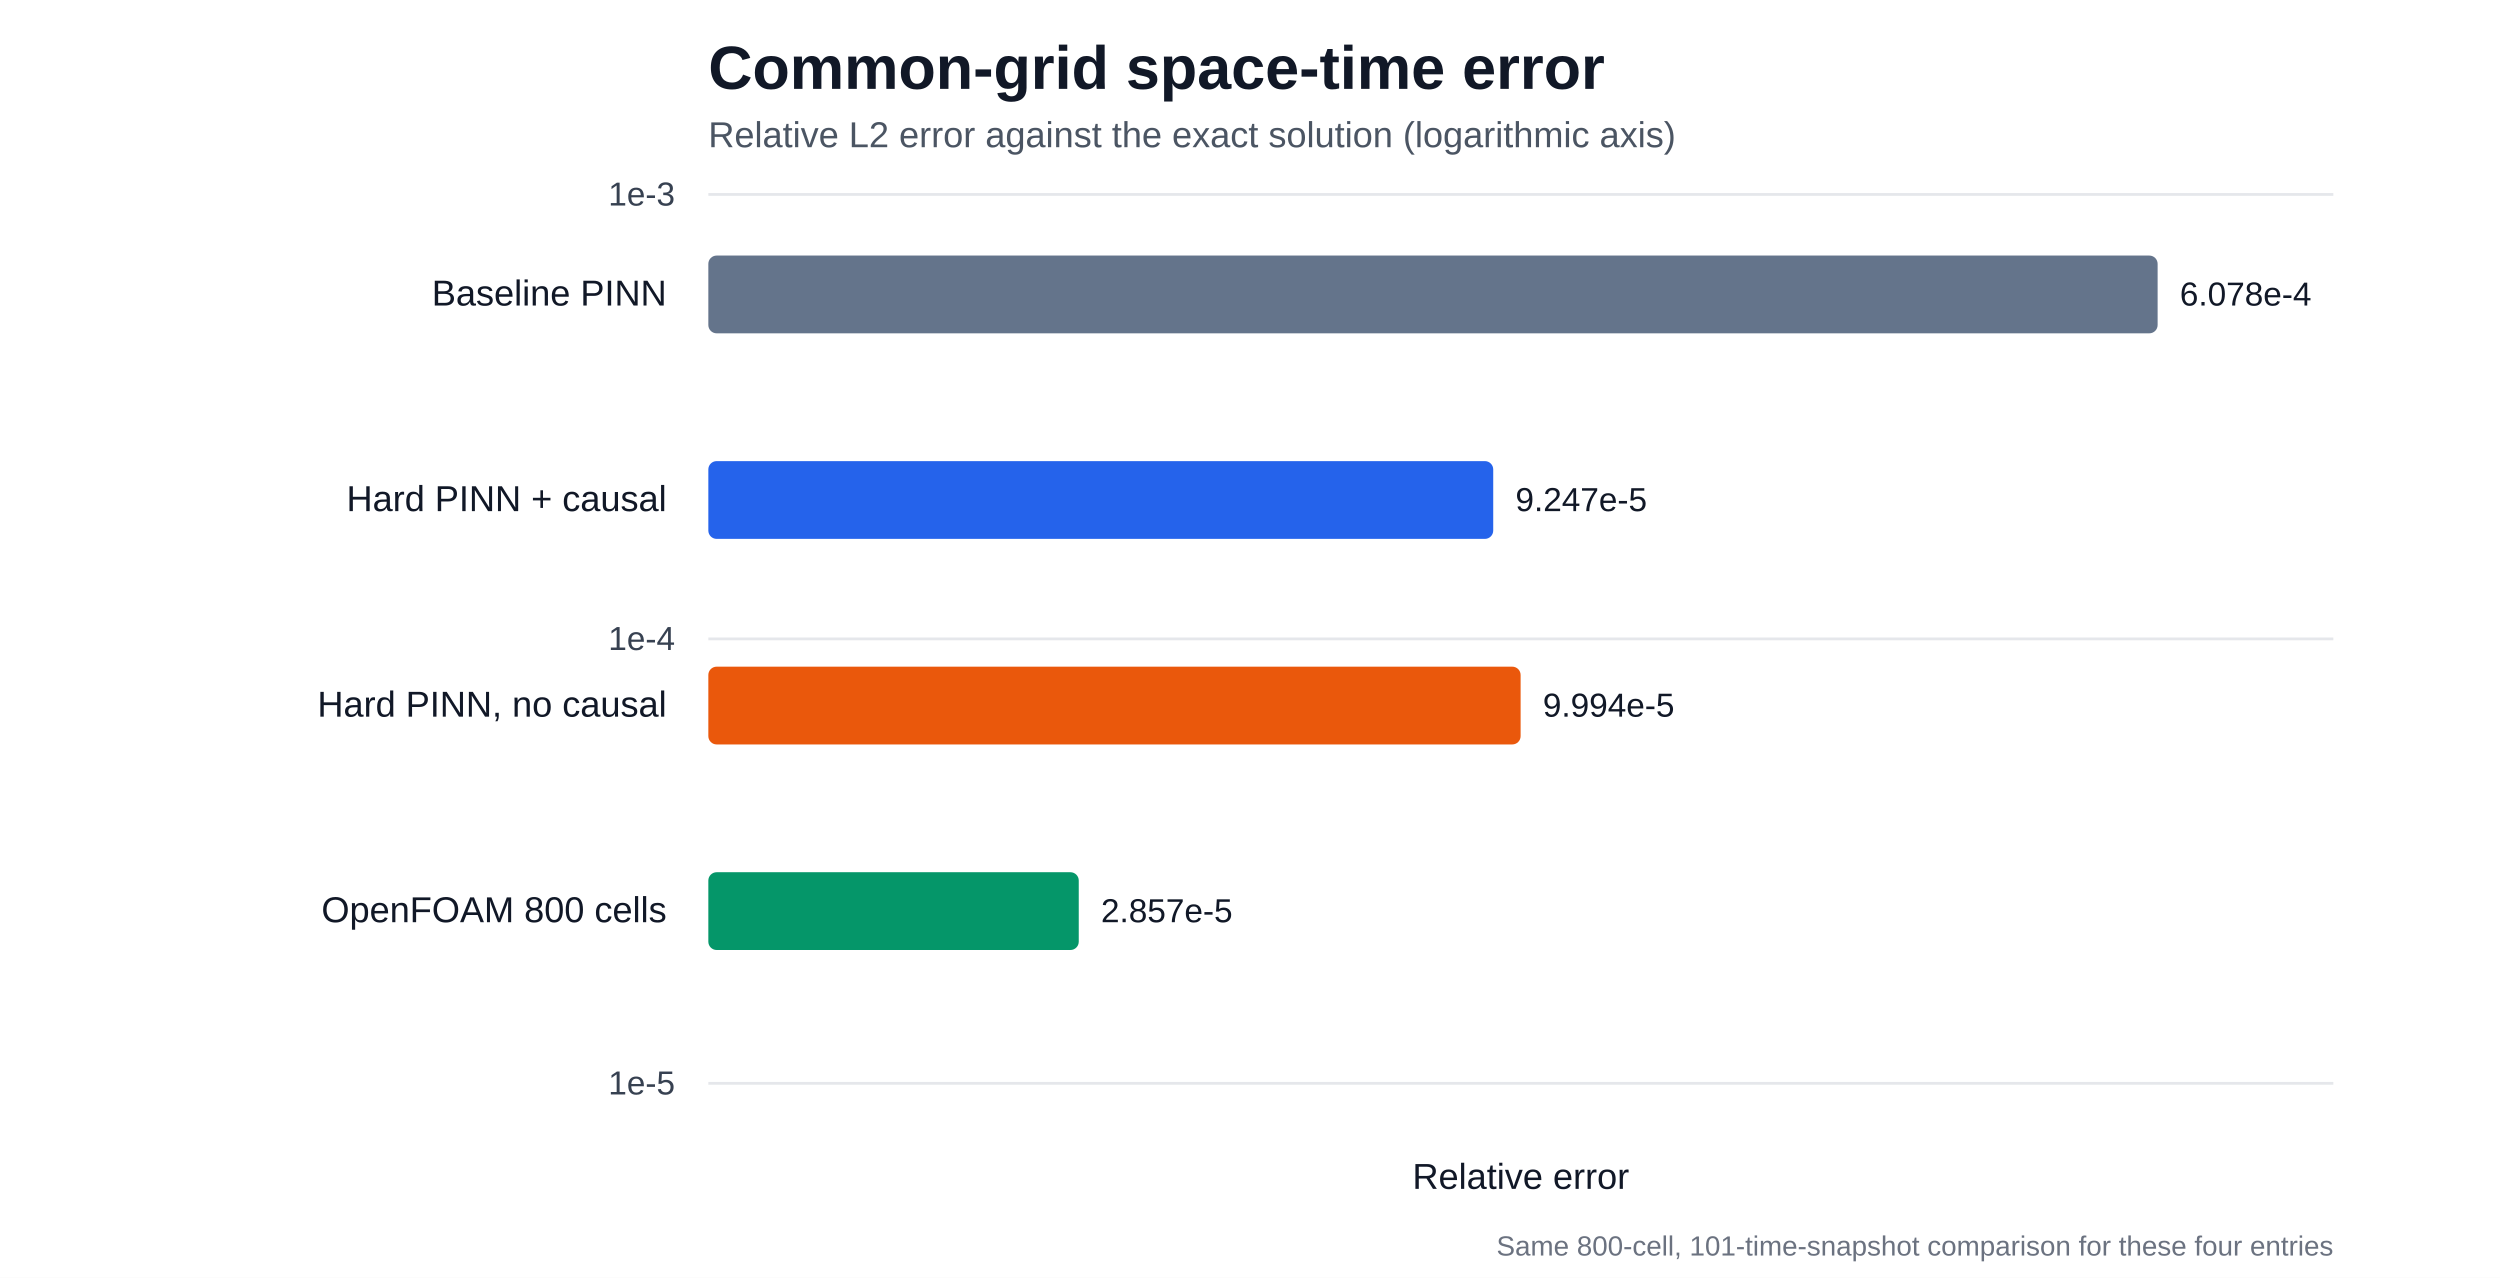
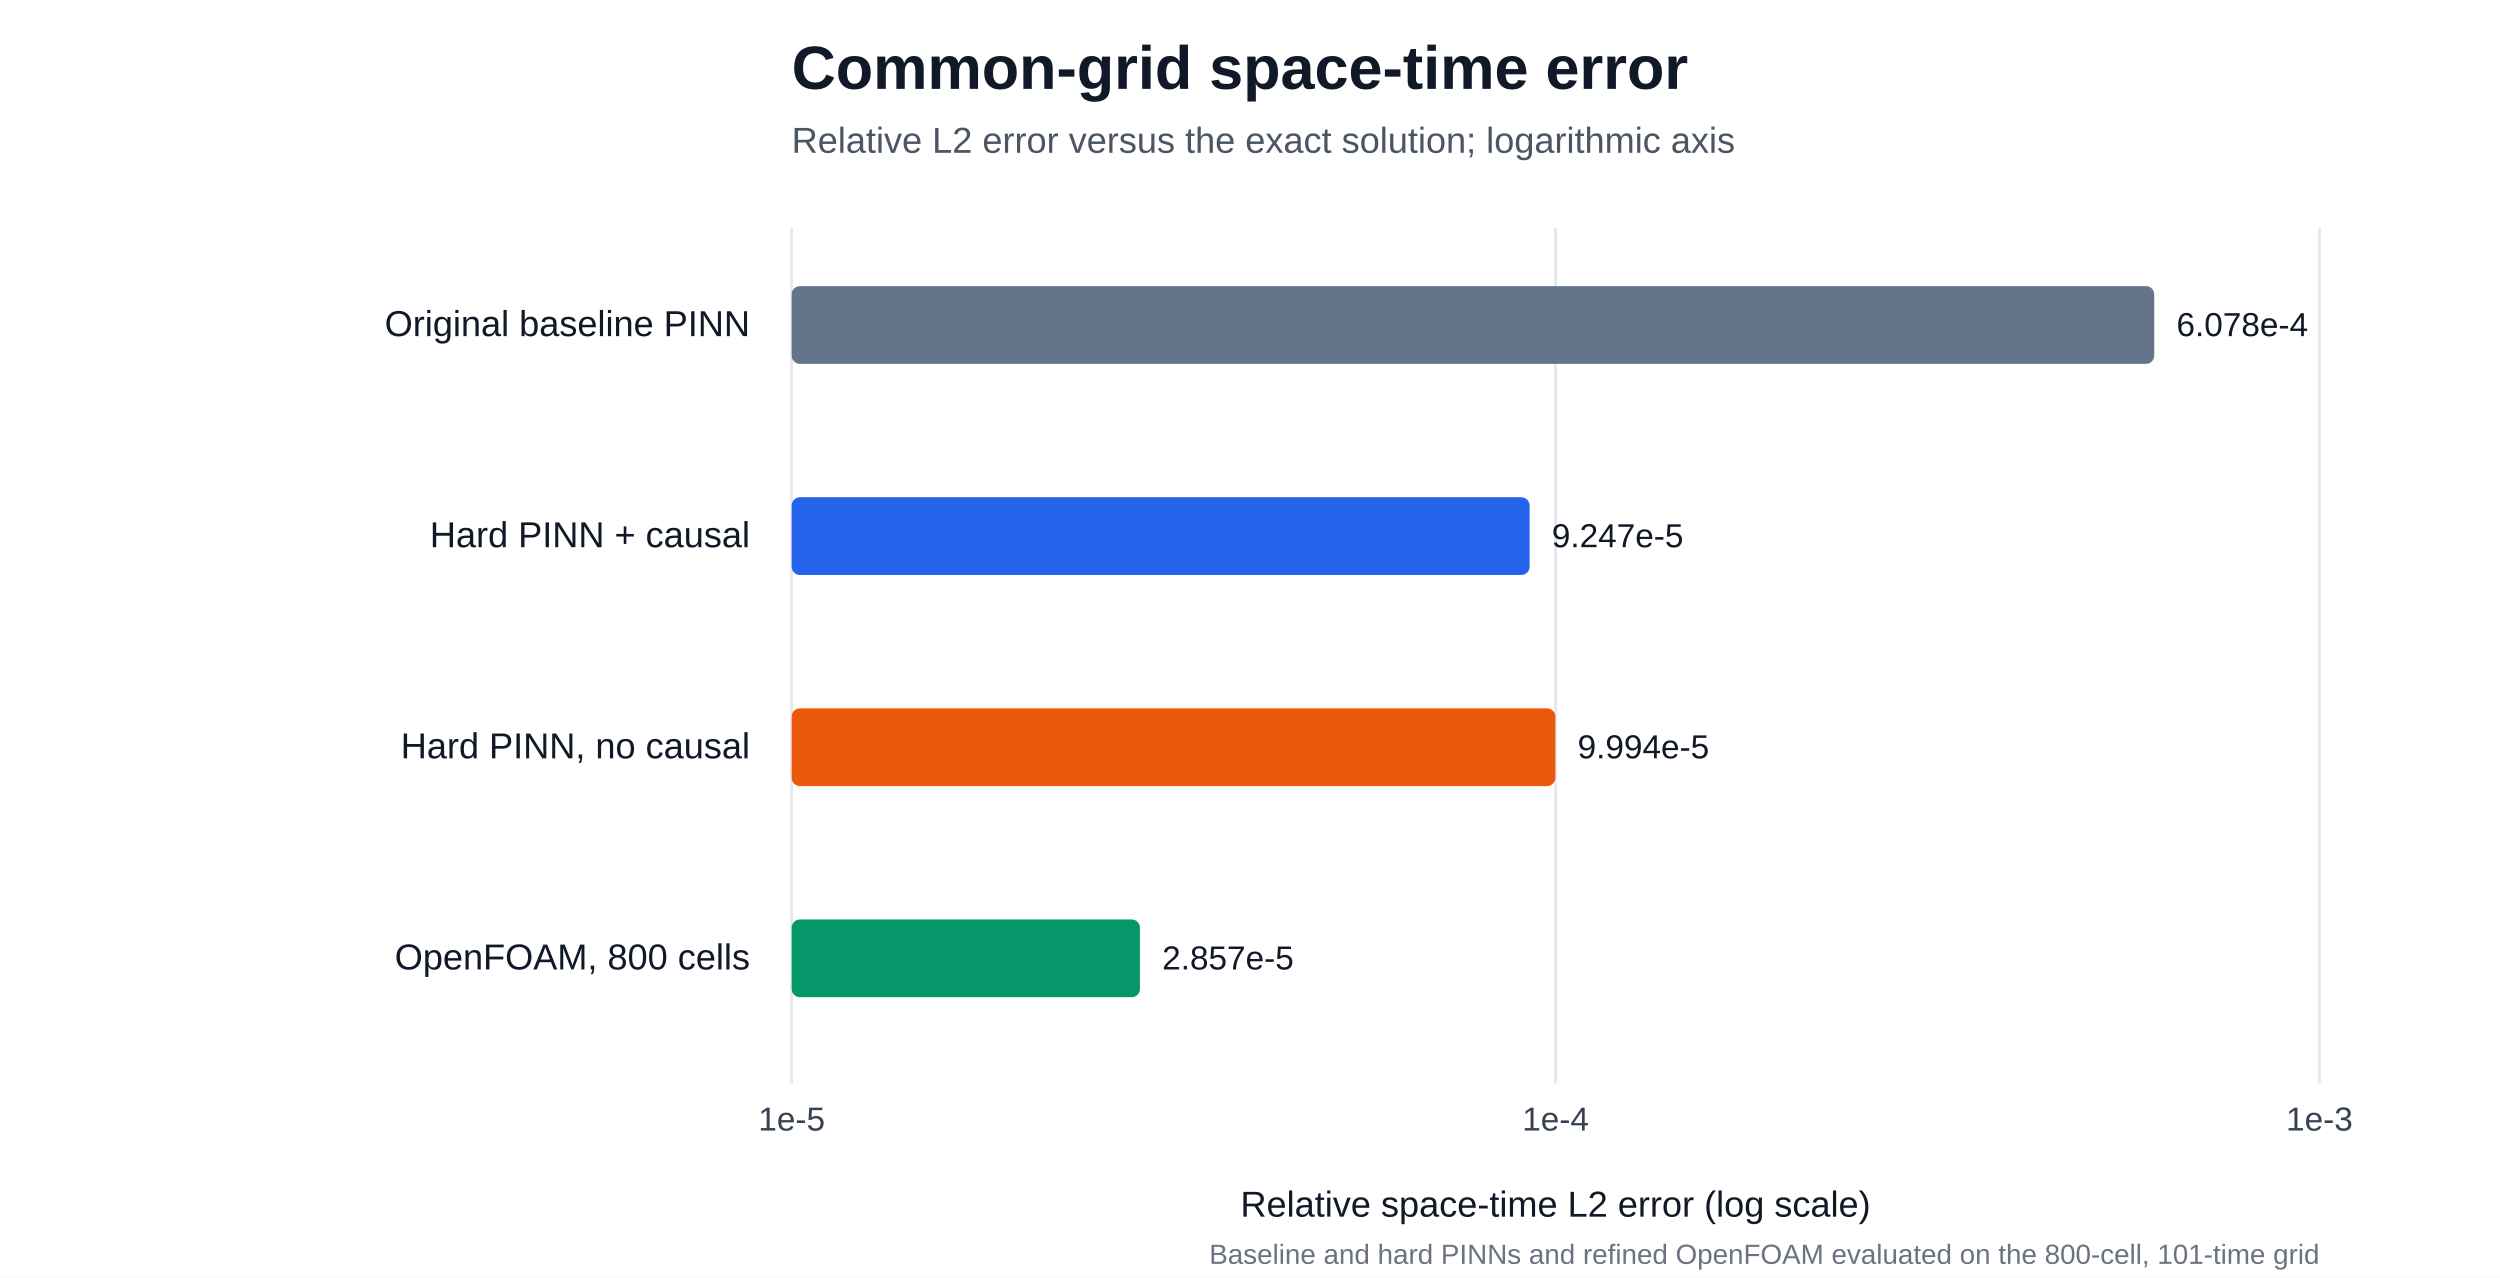
<svg xmlns="http://www.w3.org/2000/svg" width="900" height="460" viewBox="0 0 900 460">
  <rect width="100%" height="100%" fill="#fff" />
-   <text x="255" y="32" font-family="Arial,sans-serif" font-size="22" font-weight="700" fill="#111827">Common-grid space-time error</text>
-   <text x="255" y="53" font-family="Arial,sans-serif" font-size="13" fill="#4b5563">Relative L2 error against the exact solution (logarithmic axis)</text>
-   <line x1="255" y1="390" x2="840" y2="390" stroke="#e5e7eb" />
-   <text x="243" y="394" text-anchor="end" font-family="Arial,sans-serif" font-size="12" fill="#374151">1e-5</text>
-   <line x1="255" y1="230" x2="840" y2="230" stroke="#e5e7eb" />
-   <text x="243" y="234" text-anchor="end" font-family="Arial,sans-serif" font-size="12" fill="#374151">1e-4</text>
-   <line x1="255" y1="70" x2="840" y2="70" stroke="#e5e7eb" />
-   <text x="243" y="74" text-anchor="end" font-family="Arial,sans-serif" font-size="12" fill="#374151">1e-3</text>
-   <text x="240" y="110" text-anchor="end" font-family="Arial,sans-serif" font-size="13" fill="#111827">Baseline PINN</text>
-   <rect x="255" y="92" width="521.745" height="28" rx="3" fill="#64748b" />
-   <text x="784.745" y="110" font-family="Arial,sans-serif" font-size="12" fill="#111827">6.078e-4</text>
-   <text x="240" y="184" text-anchor="end" font-family="Arial,sans-serif" font-size="13" fill="#111827">Hard PINN + causal</text>
-   <rect x="255" y="166" width="282.56" height="28" rx="3" fill="#2563eb" />
-   <text x="545.56" y="184" font-family="Arial,sans-serif" font-size="12" fill="#111827">9.247e-5</text>
-   <text x="240" y="258" text-anchor="end" font-family="Arial,sans-serif" font-size="13" fill="#111827">Hard PINN, no causal</text>
-   <rect x="255" y="240" width="292.424" height="28" rx="3" fill="#ea580c" />
-   <text x="555.424" y="258" font-family="Arial,sans-serif" font-size="12" fill="#111827">9.994e-5</text>
-   <text x="240" y="332" text-anchor="end" font-family="Arial,sans-serif" font-size="13" fill="#111827">OpenFOAM 800 cells</text>
-   <rect x="255" y="314" width="133.352" height="28" rx="3" fill="#059669" />
-   <text x="396.352" y="332" font-family="Arial,sans-serif" font-size="12" fill="#111827">2.857e-5</text>
-   <text x="547.5" y="428" text-anchor="middle" font-family="Arial,sans-serif" font-size="13" fill="#111827">Relative error</text>
-   <text x="840" y="452" text-anchor="end" font-family="Arial,sans-serif" font-size="10" fill="#6b7280">Same 800-cell, 101-time-snapshot comparison for these four entries</text>
+   <text x="285" y="32" font-family="Arial,sans-serif" font-size="22" font-weight="700" fill="#111827">Common-grid space-time error</text>
+   <text x="285" y="55" font-family="Arial,sans-serif" font-size="13" fill="#4b5563">Relative L2 error versus the exact solution; logarithmic axis</text>
+   <line x1="285" y1="82" x2="285" y2="390" stroke="#e5e7eb" />
+   <text x="285" y="407" text-anchor="middle" font-family="Arial,sans-serif" font-size="12" fill="#374151">1e-5</text>
+   <line x1="560" y1="82" x2="560" y2="390" stroke="#e5e7eb" />
+   <text x="560" y="407" text-anchor="middle" font-family="Arial,sans-serif" font-size="12" fill="#374151">1e-4</text>
+   <line x1="835" y1="82" x2="835" y2="390" stroke="#e5e7eb" />
+   <text x="835" y="407" text-anchor="middle" font-family="Arial,sans-serif" font-size="12" fill="#374151">1e-3</text>
+   <text x="270" y="121" text-anchor="end" font-family="Arial,sans-serif" font-size="13" fill="#111827">Original baseline PINN</text>
+   <rect x="285" y="103" width="490.53" height="28" rx="3" fill="#64748b" />
+   <text x="783.53" y="121" font-family="Arial,sans-serif" font-size="12" fill="#111827">6.078e-4</text>
+   <text x="270" y="197" text-anchor="end" font-family="Arial,sans-serif" font-size="13" fill="#111827">Hard PINN + causal</text>
+   <rect x="285" y="179" width="265.655" height="28" rx="3" fill="#2563eb" />
+   <text x="558.655" y="197" font-family="Arial,sans-serif" font-size="12" fill="#111827">9.247e-5</text>
+   <text x="270" y="273" text-anchor="end" font-family="Arial,sans-serif" font-size="13" fill="#111827">Hard PINN, no causal</text>
+   <rect x="285" y="255" width="274.929" height="28" rx="3" fill="#ea580c" />
+   <text x="567.929" y="273" font-family="Arial,sans-serif" font-size="12" fill="#111827">9.994e-5</text>
+   <text x="270" y="349" text-anchor="end" font-family="Arial,sans-serif" font-size="13" fill="#111827">OpenFOAM, 800 cells</text>
+   <rect x="285" y="331" width="125.374" height="28" rx="3" fill="#059669" />
+   <text x="418.374" y="349" font-family="Arial,sans-serif" font-size="12" fill="#111827">2.857e-5</text>
+   <text x="560" y="438" text-anchor="middle" font-family="Arial,sans-serif" font-size="13" fill="#111827">Relative space-time L2 error (log scale)</text>
+   <text x="835" y="455" text-anchor="end" font-family="Arial,sans-serif" font-size="10" fill="#6b7280">Baseline and hard PINNs and refined OpenFOAM evaluated on the 800-cell, 101-time grid</text>
</svg>
